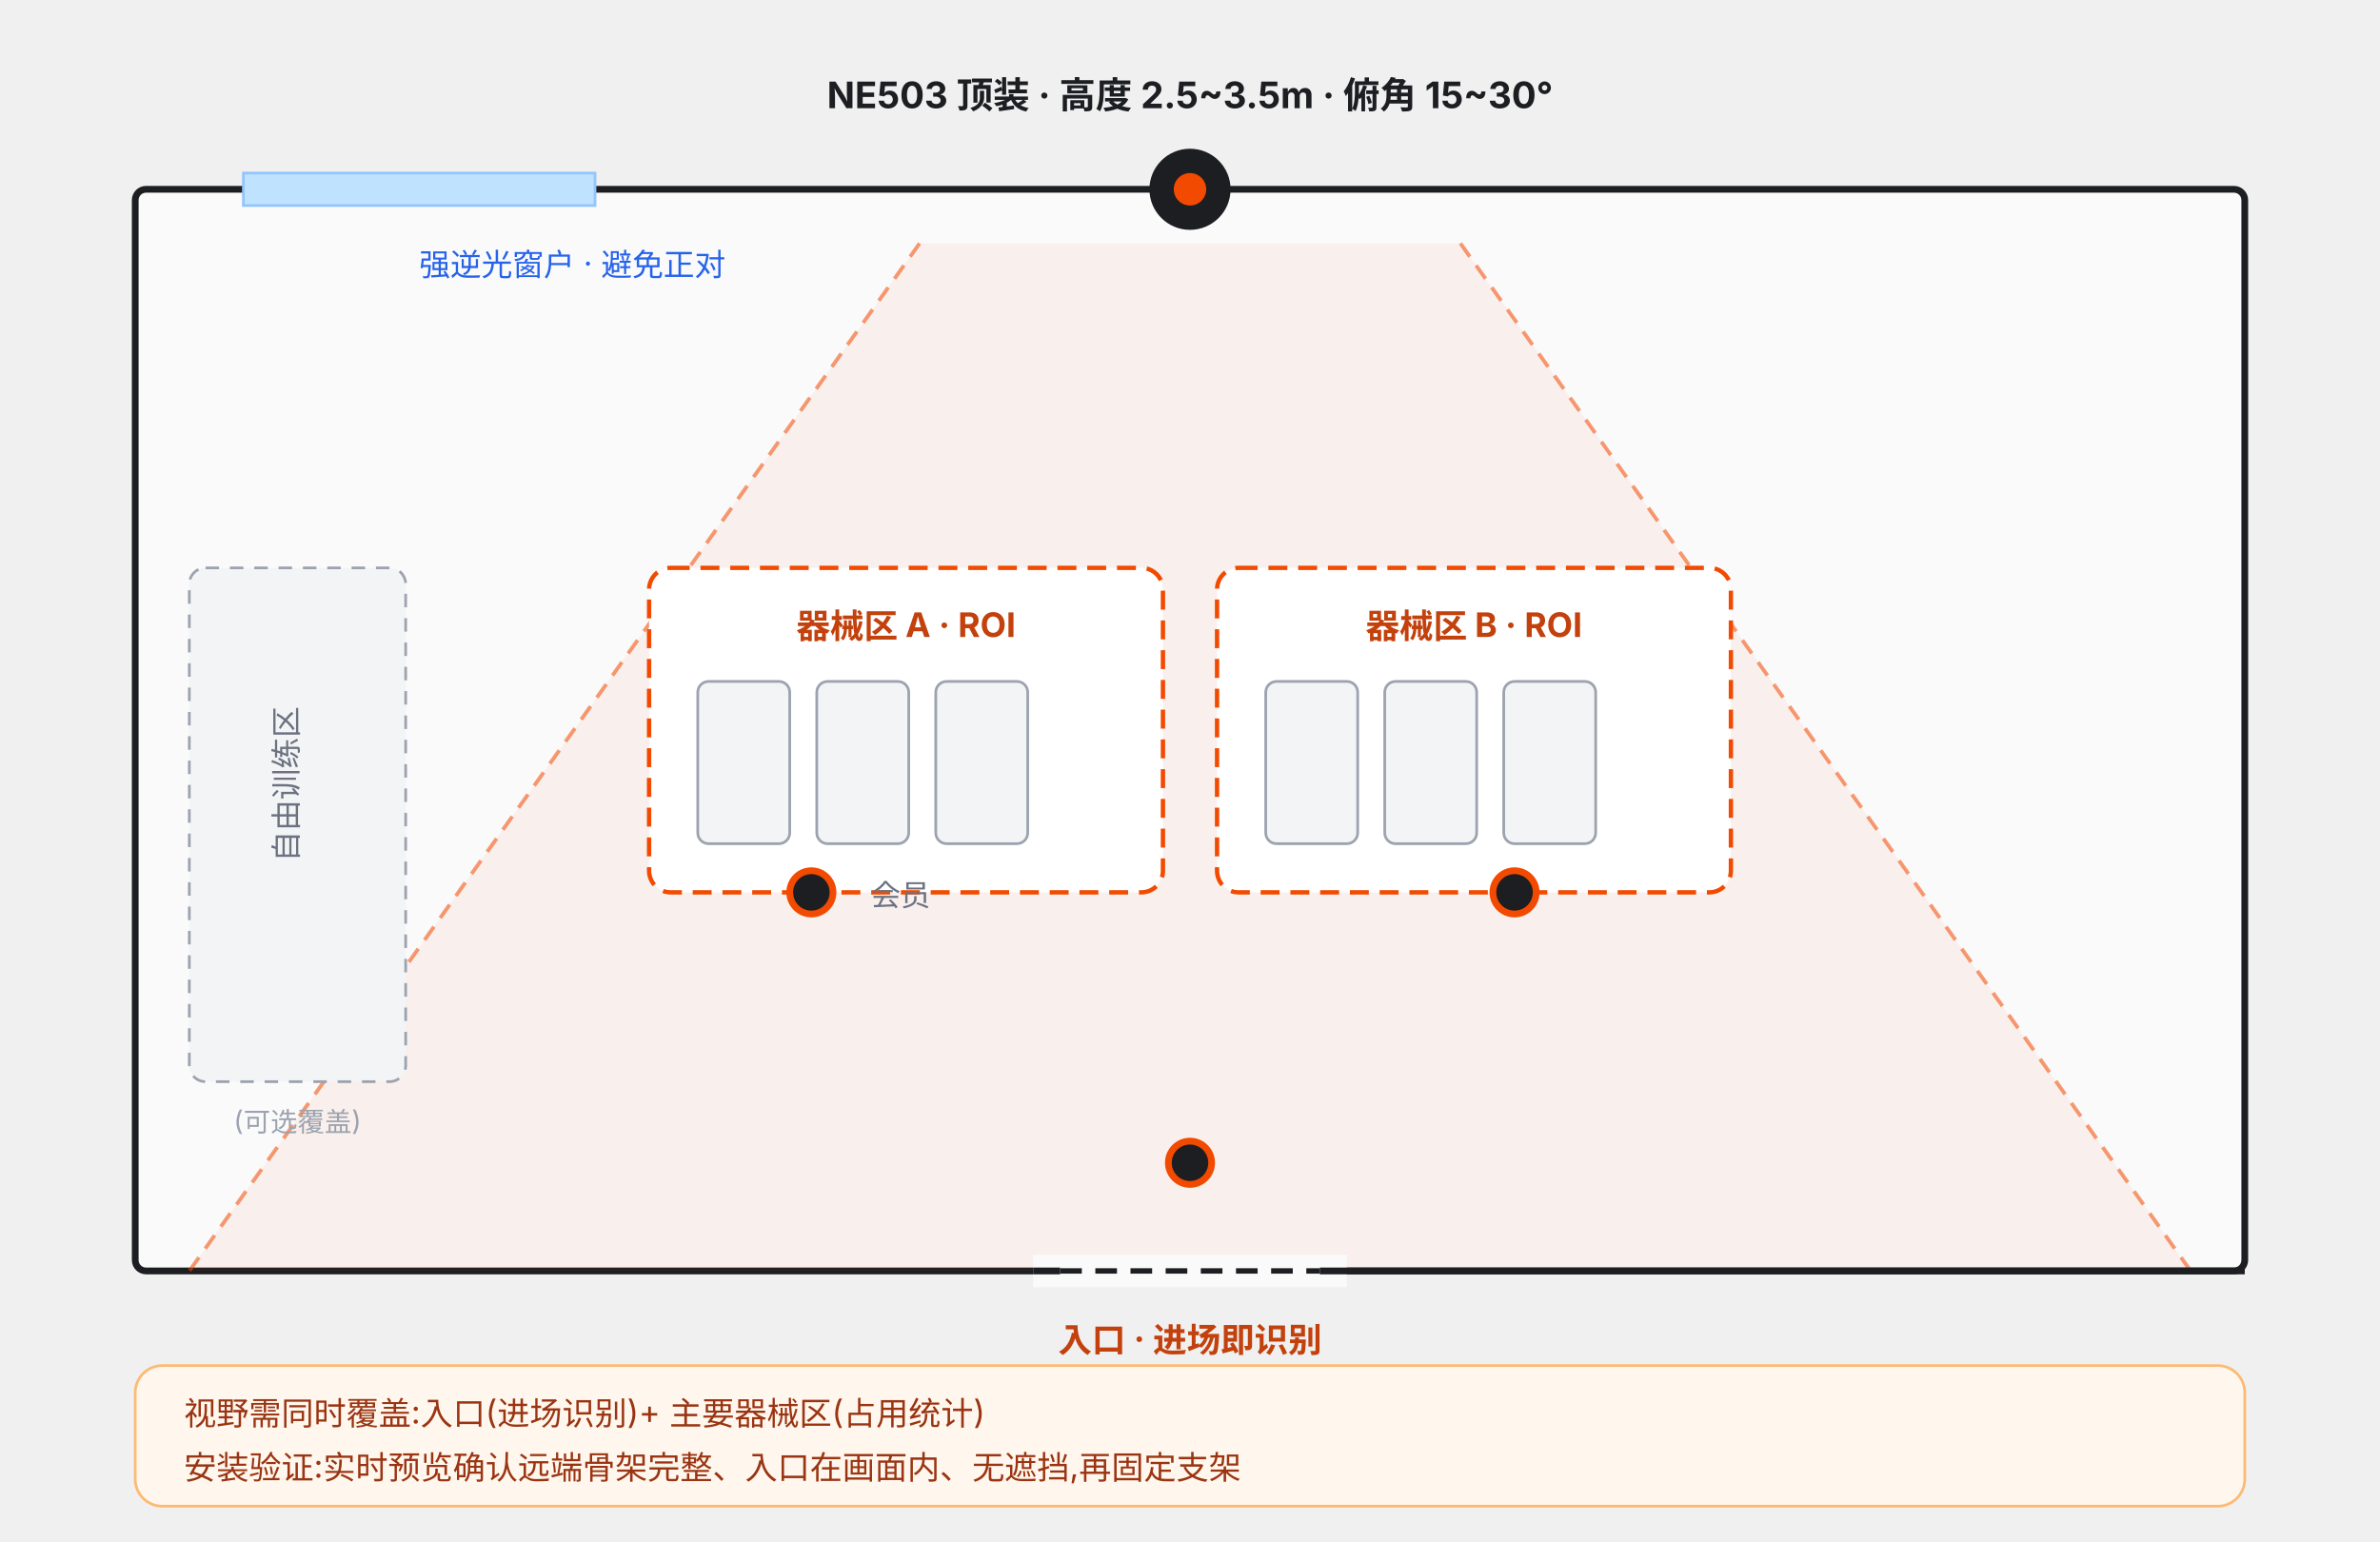
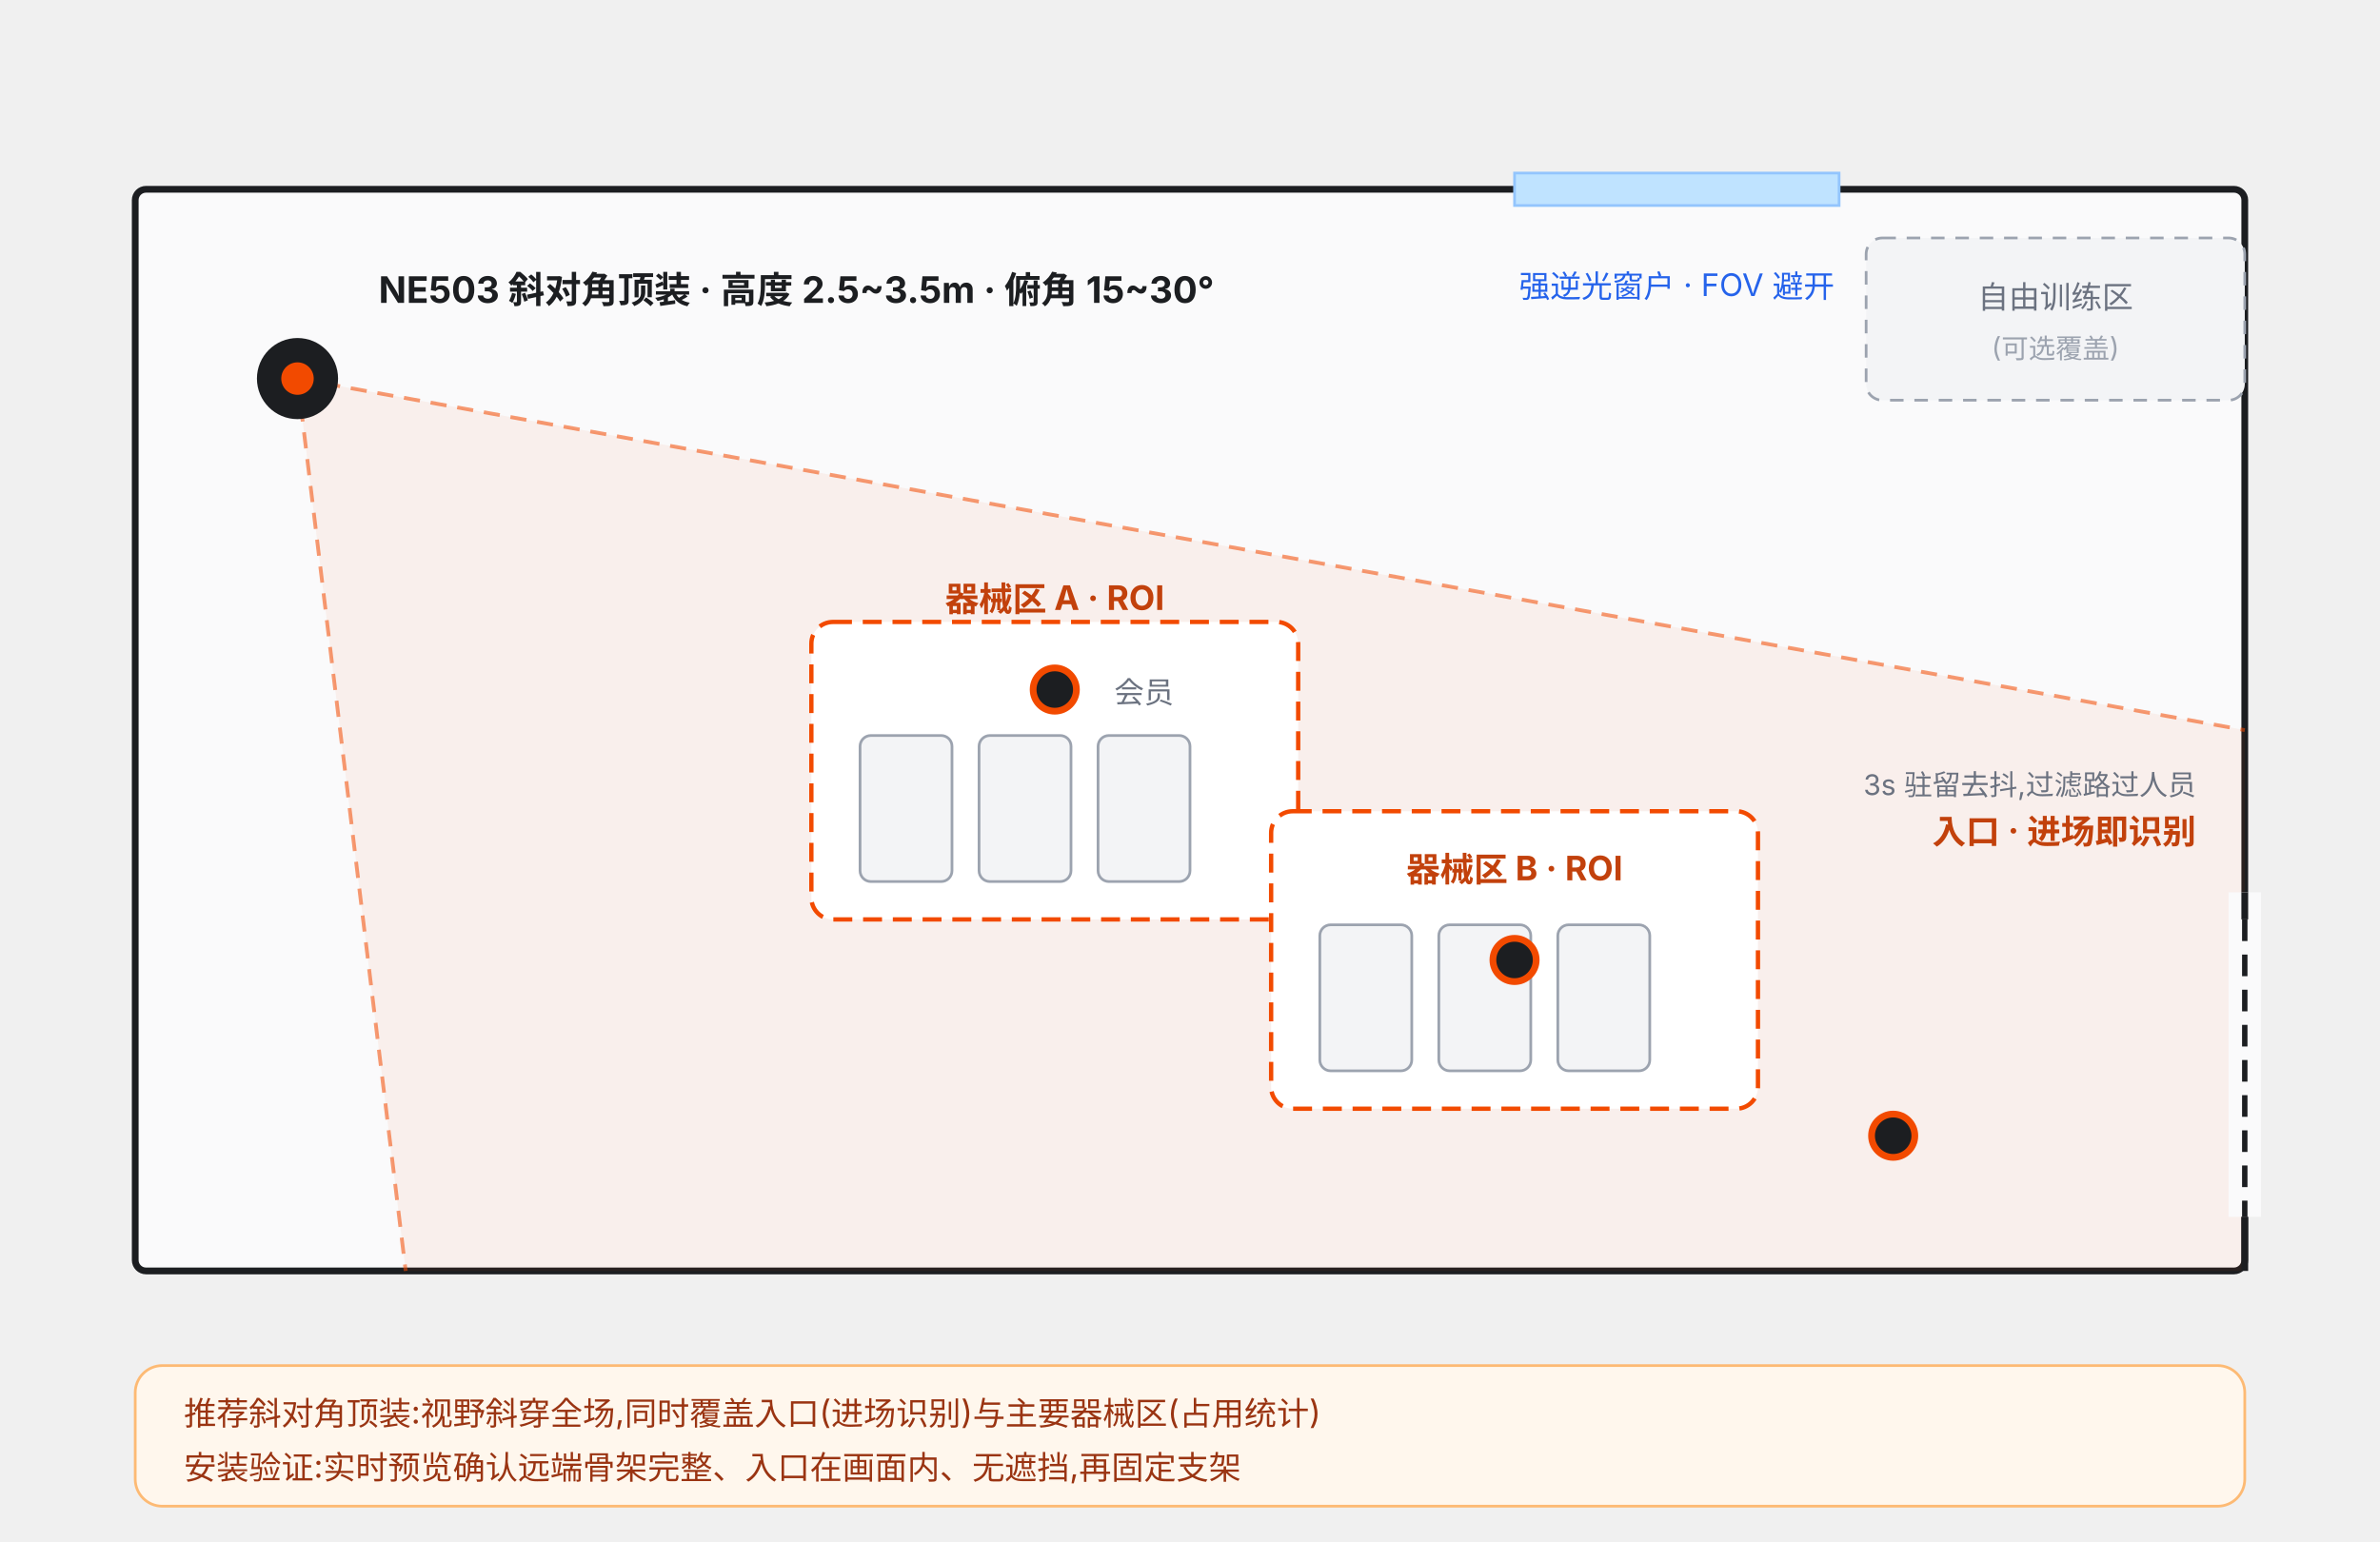
<svg xmlns="http://www.w3.org/2000/svg" width="880" height="570" viewBox="0 0 880 570" font-family="-apple-system,'PingFang SC','Microsoft YaHei','Noto Sans SC',sans-serif">
  <rect x="50" y="70" width="780" height="400" rx="4" fill="#FAFAFB" stroke="#1C1E21" stroke-width="2.5" />
-   <rect x="90" y="64" width="130" height="12" fill="#BFE3FF" stroke="#93C5FD" />
-   <text x="155" y="102" font-size="11.5" fill="#2563EB">强逆光窗户 · 避免正对</text>
-   <polygon points="340,90 540,90 810,470 70,470" fill="#F24A00" fill-opacity="0.06" />
-   <line x1="340" y1="90" x2="70" y2="470" stroke="#F24A00" stroke-width="1.4" stroke-dasharray="6 4" stroke-opacity="0.55" />
-   <line x1="540" y1="90" x2="810" y2="470" stroke="#F24A00" stroke-width="1.4" stroke-dasharray="6 4" stroke-opacity="0.55" />
-   <circle cx="440" cy="70" r="15" fill="#1C1E21" />
-   <circle cx="440" cy="70" r="6" fill="#F24A00" />
-   <text x="440" y="40" text-anchor="middle" font-size="13.5" font-weight="700" fill="#1C1E21">NE503 顶装 · 高度 2.5~3.5m · 俯角 15~30°</text>
-   <rect x="240" y="210" width="190" height="120" rx="8" fill="#FFFFFF" stroke="#F24A00" stroke-width="1.6" stroke-dasharray="7 4" />
-   <text x="335" y="236" text-anchor="middle" font-size="12.5" font-weight="700" fill="#C2410C">器械区 A · ROI</text>
-   <rect x="258" y="252" width="34" height="60" rx="4" fill="#F3F4F6" stroke="#9CA3AF" />
-   <rect x="302" y="252" width="34" height="60" rx="4" fill="#F3F4F6" stroke="#9CA3AF" />
-   <rect x="346" y="252" width="34" height="60" rx="4" fill="#F3F4F6" stroke="#9CA3AF" />
-   <rect x="450" y="210" width="190" height="120" rx="8" fill="#FFFFFF" stroke="#F24A00" stroke-width="1.6" stroke-dasharray="7 4" />
-   <text x="545" y="236" text-anchor="middle" font-size="12.5" font-weight="700" fill="#C2410C">器械区 B · ROI</text>
-   <rect x="468" y="252" width="34" height="60" rx="4" fill="#F3F4F6" stroke="#9CA3AF" />
-   <rect x="512" y="252" width="34" height="60" rx="4" fill="#F3F4F6" stroke="#9CA3AF" />
-   <rect x="556" y="252" width="34" height="60" rx="4" fill="#F3F4F6" stroke="#9CA3AF" />
+   <polygon points="110,140 830,270 830,470 150,470" fill="#F24A00" fill-opacity="0.06" />
+   <line x1="110" y1="140" x2="830" y2="270" stroke="#F24A00" stroke-width="1.4" stroke-dasharray="6 4" stroke-opacity="0.55" />
+   <line x1="110" y1="140" x2="150" y2="470" stroke="#F24A00" stroke-width="1.4" stroke-dasharray="6 4" stroke-opacity="0.55" />
+   <circle cx="110" cy="140" r="15" fill="#1C1E21" />
+   <circle cx="110" cy="140" r="6" fill="#F24A00" />
+   <text x="140" y="112" font-size="13.5" font-weight="700" fill="#1C1E21">NE503 斜对角顶装 · 高度 2.5~3.5m · 俯角 15~30°</text>
+   <rect x="560" y="64" width="120" height="12" fill="#BFE3FF" stroke="#93C5FD" />
+   <text x="620" y="110" text-anchor="middle" font-size="11.5" fill="#2563EB">强逆光窗户 · FOV 避开</text>
+   <rect x="690" y="88" width="140" height="60" rx="6" fill="#F3F4F6" stroke="#9CA3AF" stroke-dasharray="5 4" />
+   <text x="760" y="114" text-anchor="middle" font-size="11.5" fill="#6B7280">自由训练区</text>
+   <text x="760" y="132" text-anchor="middle" font-size="10" fill="#9CA3AF">(可选覆盖)</text>
+   <rect x="300" y="230" width="180" height="110" rx="8" fill="#FFFFFF" stroke="#F24A00" stroke-width="1.6" stroke-dasharray="7 4" />
+   <text x="390" y="226" text-anchor="middle" font-size="12.5" font-weight="700" fill="#C2410C">器械区 A · ROI</text>
+   <rect x="318" y="272" width="34" height="54" rx="4" fill="#F3F4F6" stroke="#9CA3AF" />
+   <rect x="362" y="272" width="34" height="54" rx="4" fill="#F3F4F6" stroke="#9CA3AF" />
+   <rect x="406" y="272" width="34" height="54" rx="4" fill="#F3F4F6" stroke="#9CA3AF" />
+   <rect x="470" y="300" width="180" height="110" rx="8" fill="#FFFFFF" stroke="#F24A00" stroke-width="1.6" stroke-dasharray="7 4" />
+   <text x="560" y="326" text-anchor="middle" font-size="12.5" font-weight="700" fill="#C2410C">器械区 B · ROI</text>
+   <rect x="488" y="342" width="34" height="54" rx="4" fill="#F3F4F6" stroke="#9CA3AF" />
+   <rect x="532" y="342" width="34" height="54" rx="4" fill="#F3F4F6" stroke="#9CA3AF" />
+   <rect x="576" y="342" width="34" height="54" rx="4" fill="#F3F4F6" stroke="#9CA3AF" />
  <g fill="#1C1E21" stroke="#F24A00" stroke-width="2.5">
-     <circle cx="300" cy="330" r="8" />
-     <circle cx="560" cy="330" r="8" />
-     <circle cx="440" cy="430" r="8" />
+     <circle cx="390" cy="255" r="8" />
+     <circle cx="560" cy="355" r="8" />
+     <circle cx="700" cy="420" r="8" />
  </g>
-   <text x="322" y="335" font-size="11" fill="#6B7280">会员</text>
-   <rect x="70" y="210" width="80" height="190" rx="6" fill="#F3F4F6" stroke="#9CA3AF" stroke-dasharray="5 4" />
-   <text x="110" y="290" text-anchor="middle" font-size="11.5" fill="#6B7280" transform="rotate(-90 110 290)">自由训练区</text>
-   <text x="110" y="418" text-anchor="middle" font-size="10" fill="#9CA3AF">(可选覆盖)</text>
-   <rect x="382" y="464" width="116" height="12" fill="#FAFAFB" />
-   <line x1="382" y1="470" x2="392" y2="470" stroke="#1C1E21" stroke-width="2.5" />
-   <line x1="488" y1="470" x2="830" y2="470" stroke="#1C1E21" stroke-width="2.5" />
-   <line x1="392" y1="470" x2="488" y2="470" stroke="#1C1E21" stroke-width="2" stroke-dasharray="8 5" />
-   <text x="440" y="500" text-anchor="middle" font-size="12.5" font-weight="700" fill="#C2410C">入口 · 进场即识别</text>
-   <text x="440" y="518" text-anchor="middle" font-size="10.5" fill="#6B7280">3s 驻留去抖,过滤路过人员</text>
+   <text x="412" y="260" font-size="11" fill="#6B7280">会员</text>
+   <rect x="824" y="330" width="12" height="120" fill="#FAFAFB" />
+   <line x1="830" y1="330" x2="830" y2="340" stroke="#1C1E21" stroke-width="2.5" />
+   <line x1="830" y1="450" x2="830" y2="470" stroke="#1C1E21" stroke-width="2.5" />
+   <line x1="830" y1="340" x2="830" y2="450" stroke="#1C1E21" stroke-width="2" stroke-dasharray="8 5" />
+   <text x="812" y="312" text-anchor="end" font-size="12.5" font-weight="700" fill="#C2410C">入口 · 进场即识别</text>
+   <text x="812" y="294" text-anchor="end" font-size="10.5" fill="#6B7280">3s 驻留去抖,过滤路过人员</text>
  <rect x="50" y="505" width="780" height="52" rx="10" fill="#FFF7ED" stroke="#FDBA74" />
-   <text x="68" y="527" font-size="12" fill="#9A3412">视野需同时覆盖:入口(进场识别)+ 主要器械区(占用统计)</text>
+   <text x="68" y="527" font-size="12" fill="#9A3412">推荐斜对角顶装:视野斜穿全场,同时覆盖入口(进场识别)与主要器械区(占用统计)</text>
  <text x="68" y="547" font-size="12" fill="#9A3412">安装验证:实时预览确认远端骨架完整、入口在画面内、无遮挡,再固定支架</text>
</svg>
